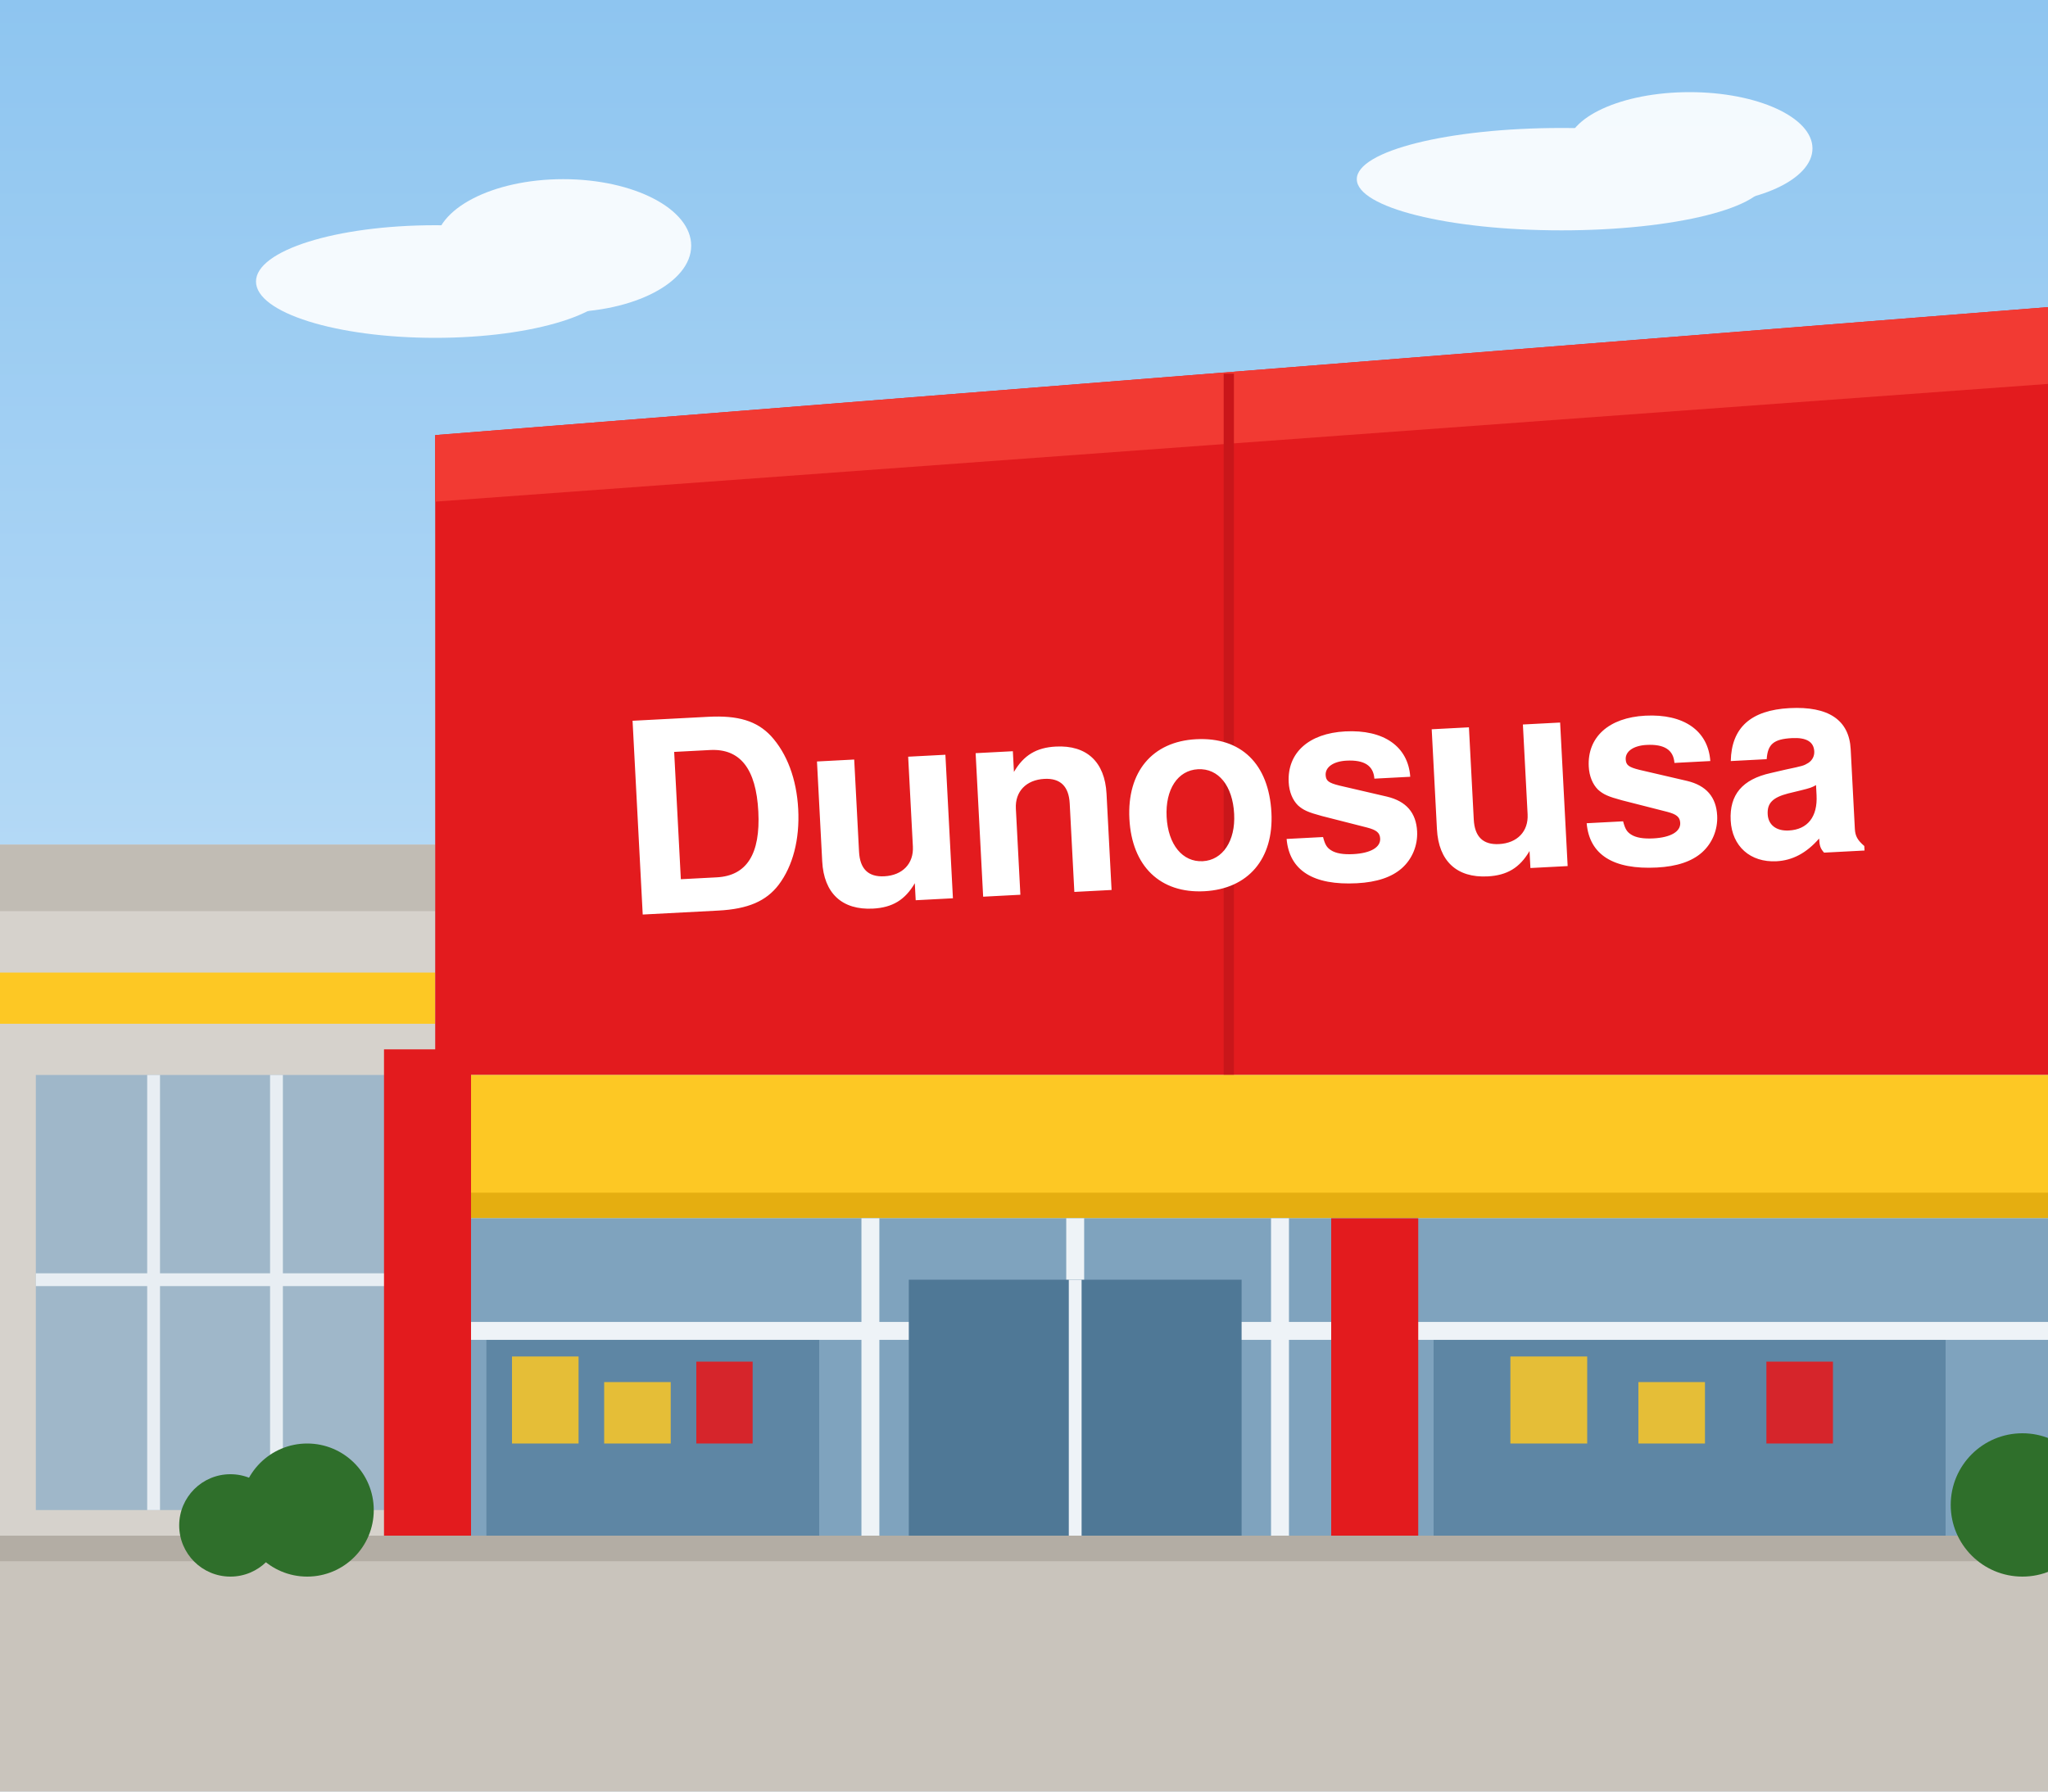
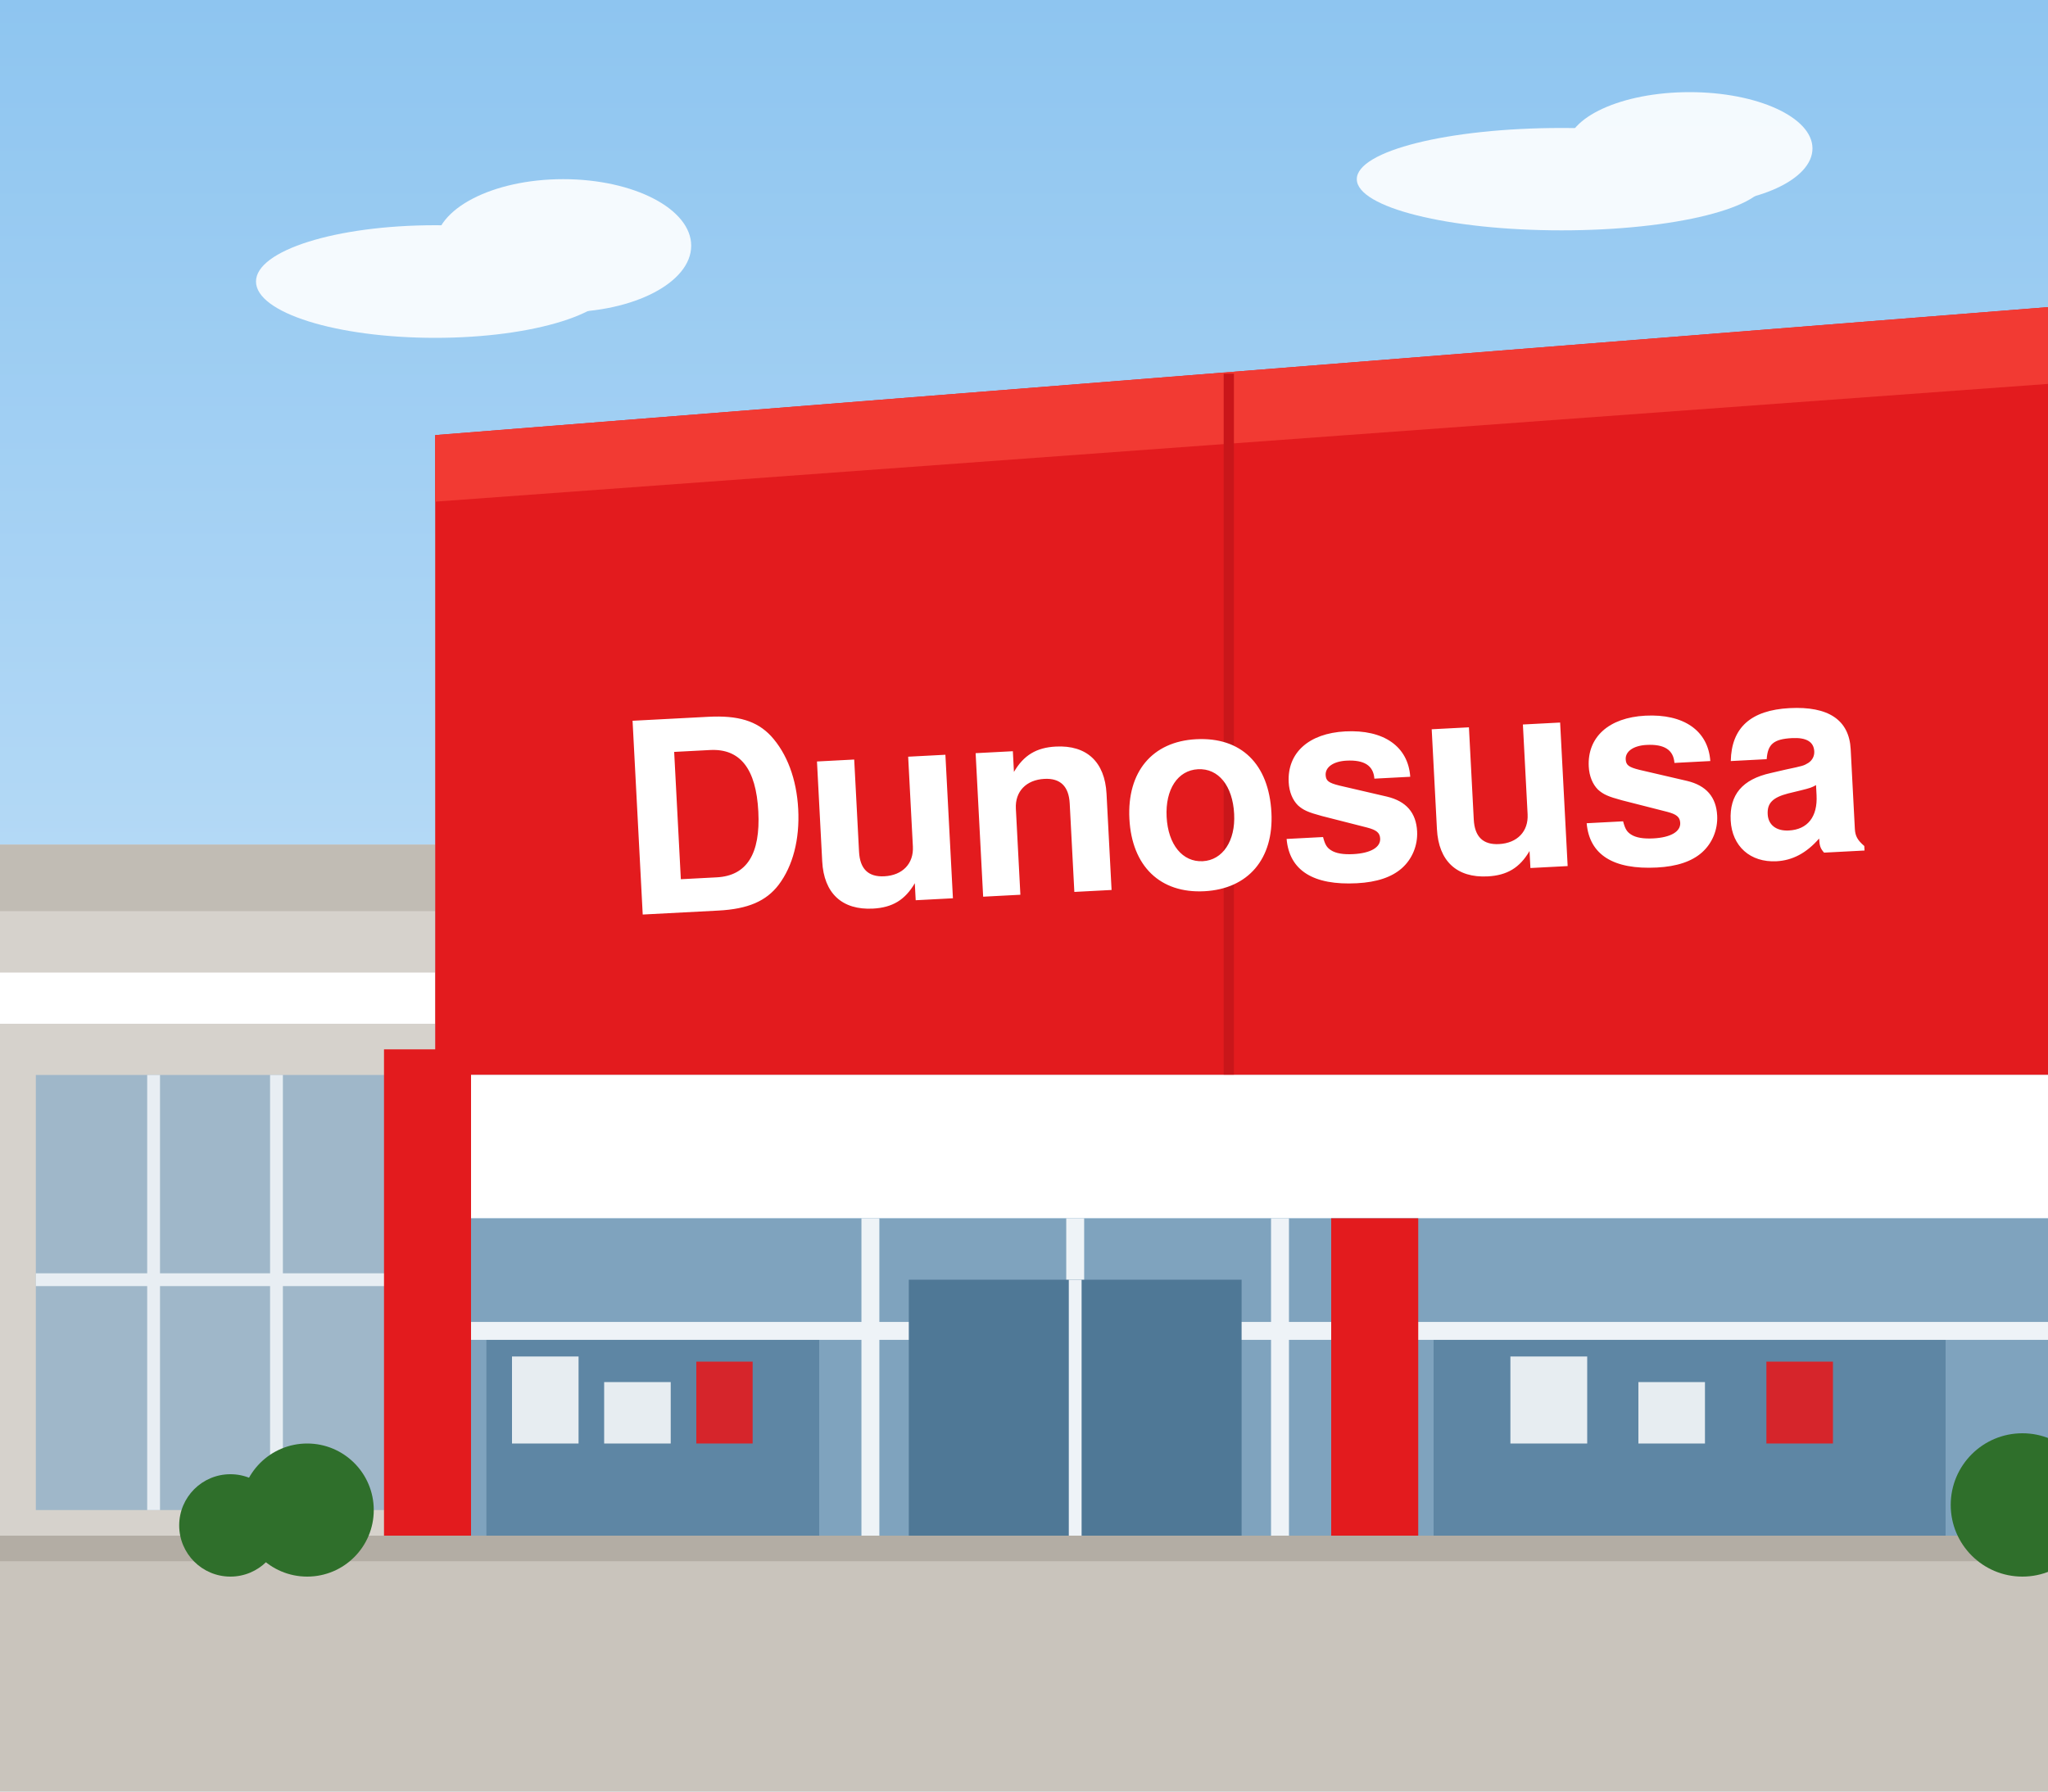
<svg xmlns="http://www.w3.org/2000/svg" viewBox="0 0 800 700">
  <defs>
    <linearGradient id="sky" x1="0" y1="0" x2="0" y2="1">
      <stop offset="0" stop-color="#8EC5F0" />
      <stop offset="1" stop-color="#DDEFFC" />
    </linearGradient>
  </defs>
  <rect width="800" height="700" fill="url(#sky)" />
  <g fill="#fff" opacity=".9">
    <ellipse cx="170" cy="110" rx="70" ry="22" />
    <ellipse cx="220" cy="96" rx="50" ry="26" />
    <ellipse cx="610" cy="70" rx="80" ry="20" />
    <ellipse cx="660" cy="58" rx="48" ry="22" />
  </g>
  <rect x="0" y="600" width="800" height="100" fill="#C9C4BC" />
  <rect x="0" y="600" width="800" height="10" fill="#B3ADA4" />
  <rect x="0" y="330" width="170" height="270" fill="#D6D2CC" />
  <rect x="0" y="330" width="170" height="26" fill="#C1BCB4" />
-   <rect x="0" y="380" width="170" height="20" fill="#FDC824" />
+   <rect x="0" y="380" width="170" height="20" fill="#ffffff" />
  <rect x="14" y="420" width="140" height="170" fill="#9FB7C9" />
  <g stroke="#E8EEF3" stroke-width="5">
    <path d="M60 420v170M108 420v170M14 500h140" />
  </g>
  <path d="M170 170 L800 120 L800 420 L170 420Z" fill="#E31B1E" />
  <path d="M170 170 L800 120 L800 150 L170 196Z" fill="#F23A33" />
  <path d="M480 146 L480 420" stroke="#C9161A" stroke-width="4" />
  <text x="485" y="345" text-anchor="middle" font-family="Arial Rounded MT Bold, Arial Black, Helvetica, sans-serif" font-weight="900" font-size="104" fill="#fff" letter-spacing="-2" transform="rotate(-3 485 300)">Dunosusa</text>
-   <rect x="170" y="420" width="630" height="54" fill="#FDC824" />
-   <rect x="170" y="466" width="630" height="10" fill="#E5AE10" />
+   <rect x="170" y="420" width="630" height="54" fill="#ffffff" />
+   <rect x="170" y="466" width="630" height="10" fill="#ffffff" />
  <rect x="170" y="476" width="630" height="124" fill="#7FA3BE" />
  <g fill="#5E86A4">
    <rect x="190" y="520" width="130" height="80" />
    <rect x="560" y="520" width="200" height="80" />
  </g>
-   <g fill="#FDC824" opacity=".85">
+   <g fill="#ffffff" opacity=".85">
    <rect x="200" y="530" width="26" height="34" />
    <rect x="236" y="540" width="26" height="24" />
    <rect x="590" y="530" width="30" height="34" />
    <rect x="640" y="540" width="26" height="24" />
  </g>
  <g fill="#E31B1E" opacity=".9">
    <rect x="272" y="532" width="22" height="32" />
    <rect x="690" y="532" width="26" height="32" />
  </g>
  <g stroke="#EEF3F7" stroke-width="7">
    <path d="M340 476v124M420 476v124M500 476v124M170 520h630" />
  </g>
  <rect x="355" y="500" width="130" height="100" fill="#4F7896" />
  <path d="M420 500v100" stroke="#EEF3F7" stroke-width="5" />
  <g fill="#E31B1E">
    <rect x="150" y="410" width="34" height="190" />
    <rect x="520" y="476" width="34" height="124" />
  </g>
  <g fill="#2F6F2B">
    <circle cx="120" cy="590" r="26" />
    <circle cx="90" cy="596" r="20" />
    <circle cx="790" cy="588" r="28" />
  </g>
</svg>
